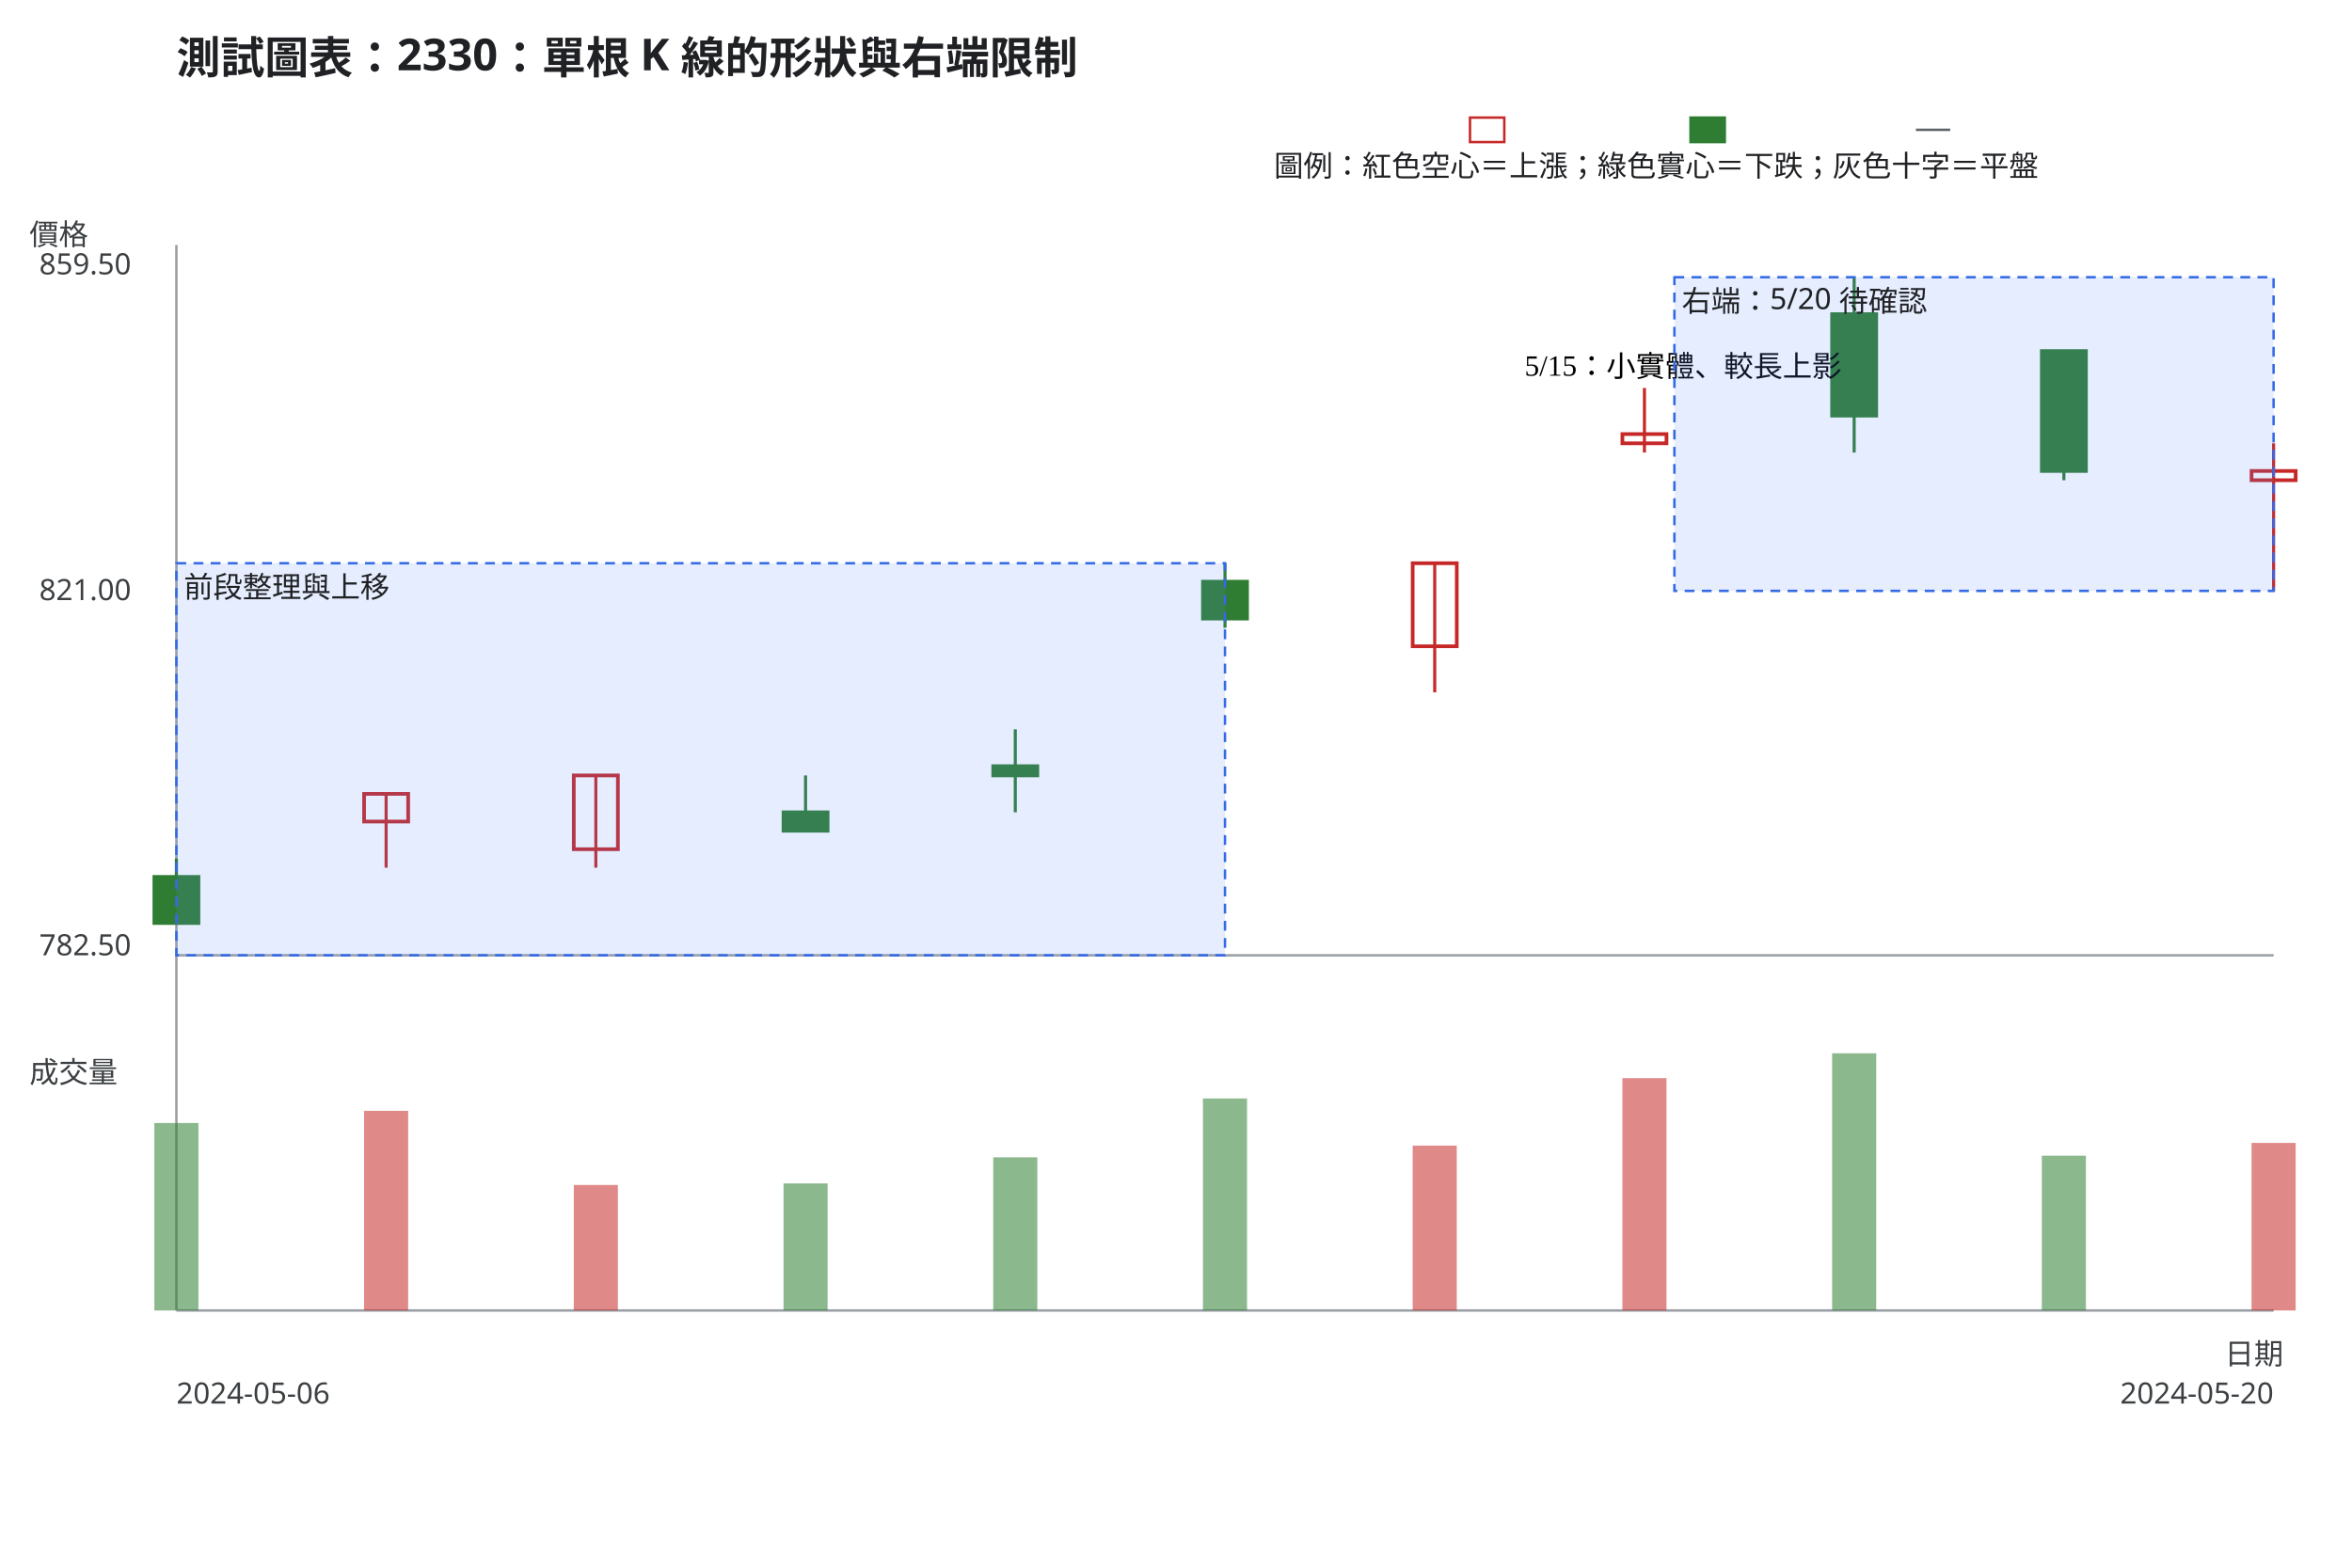
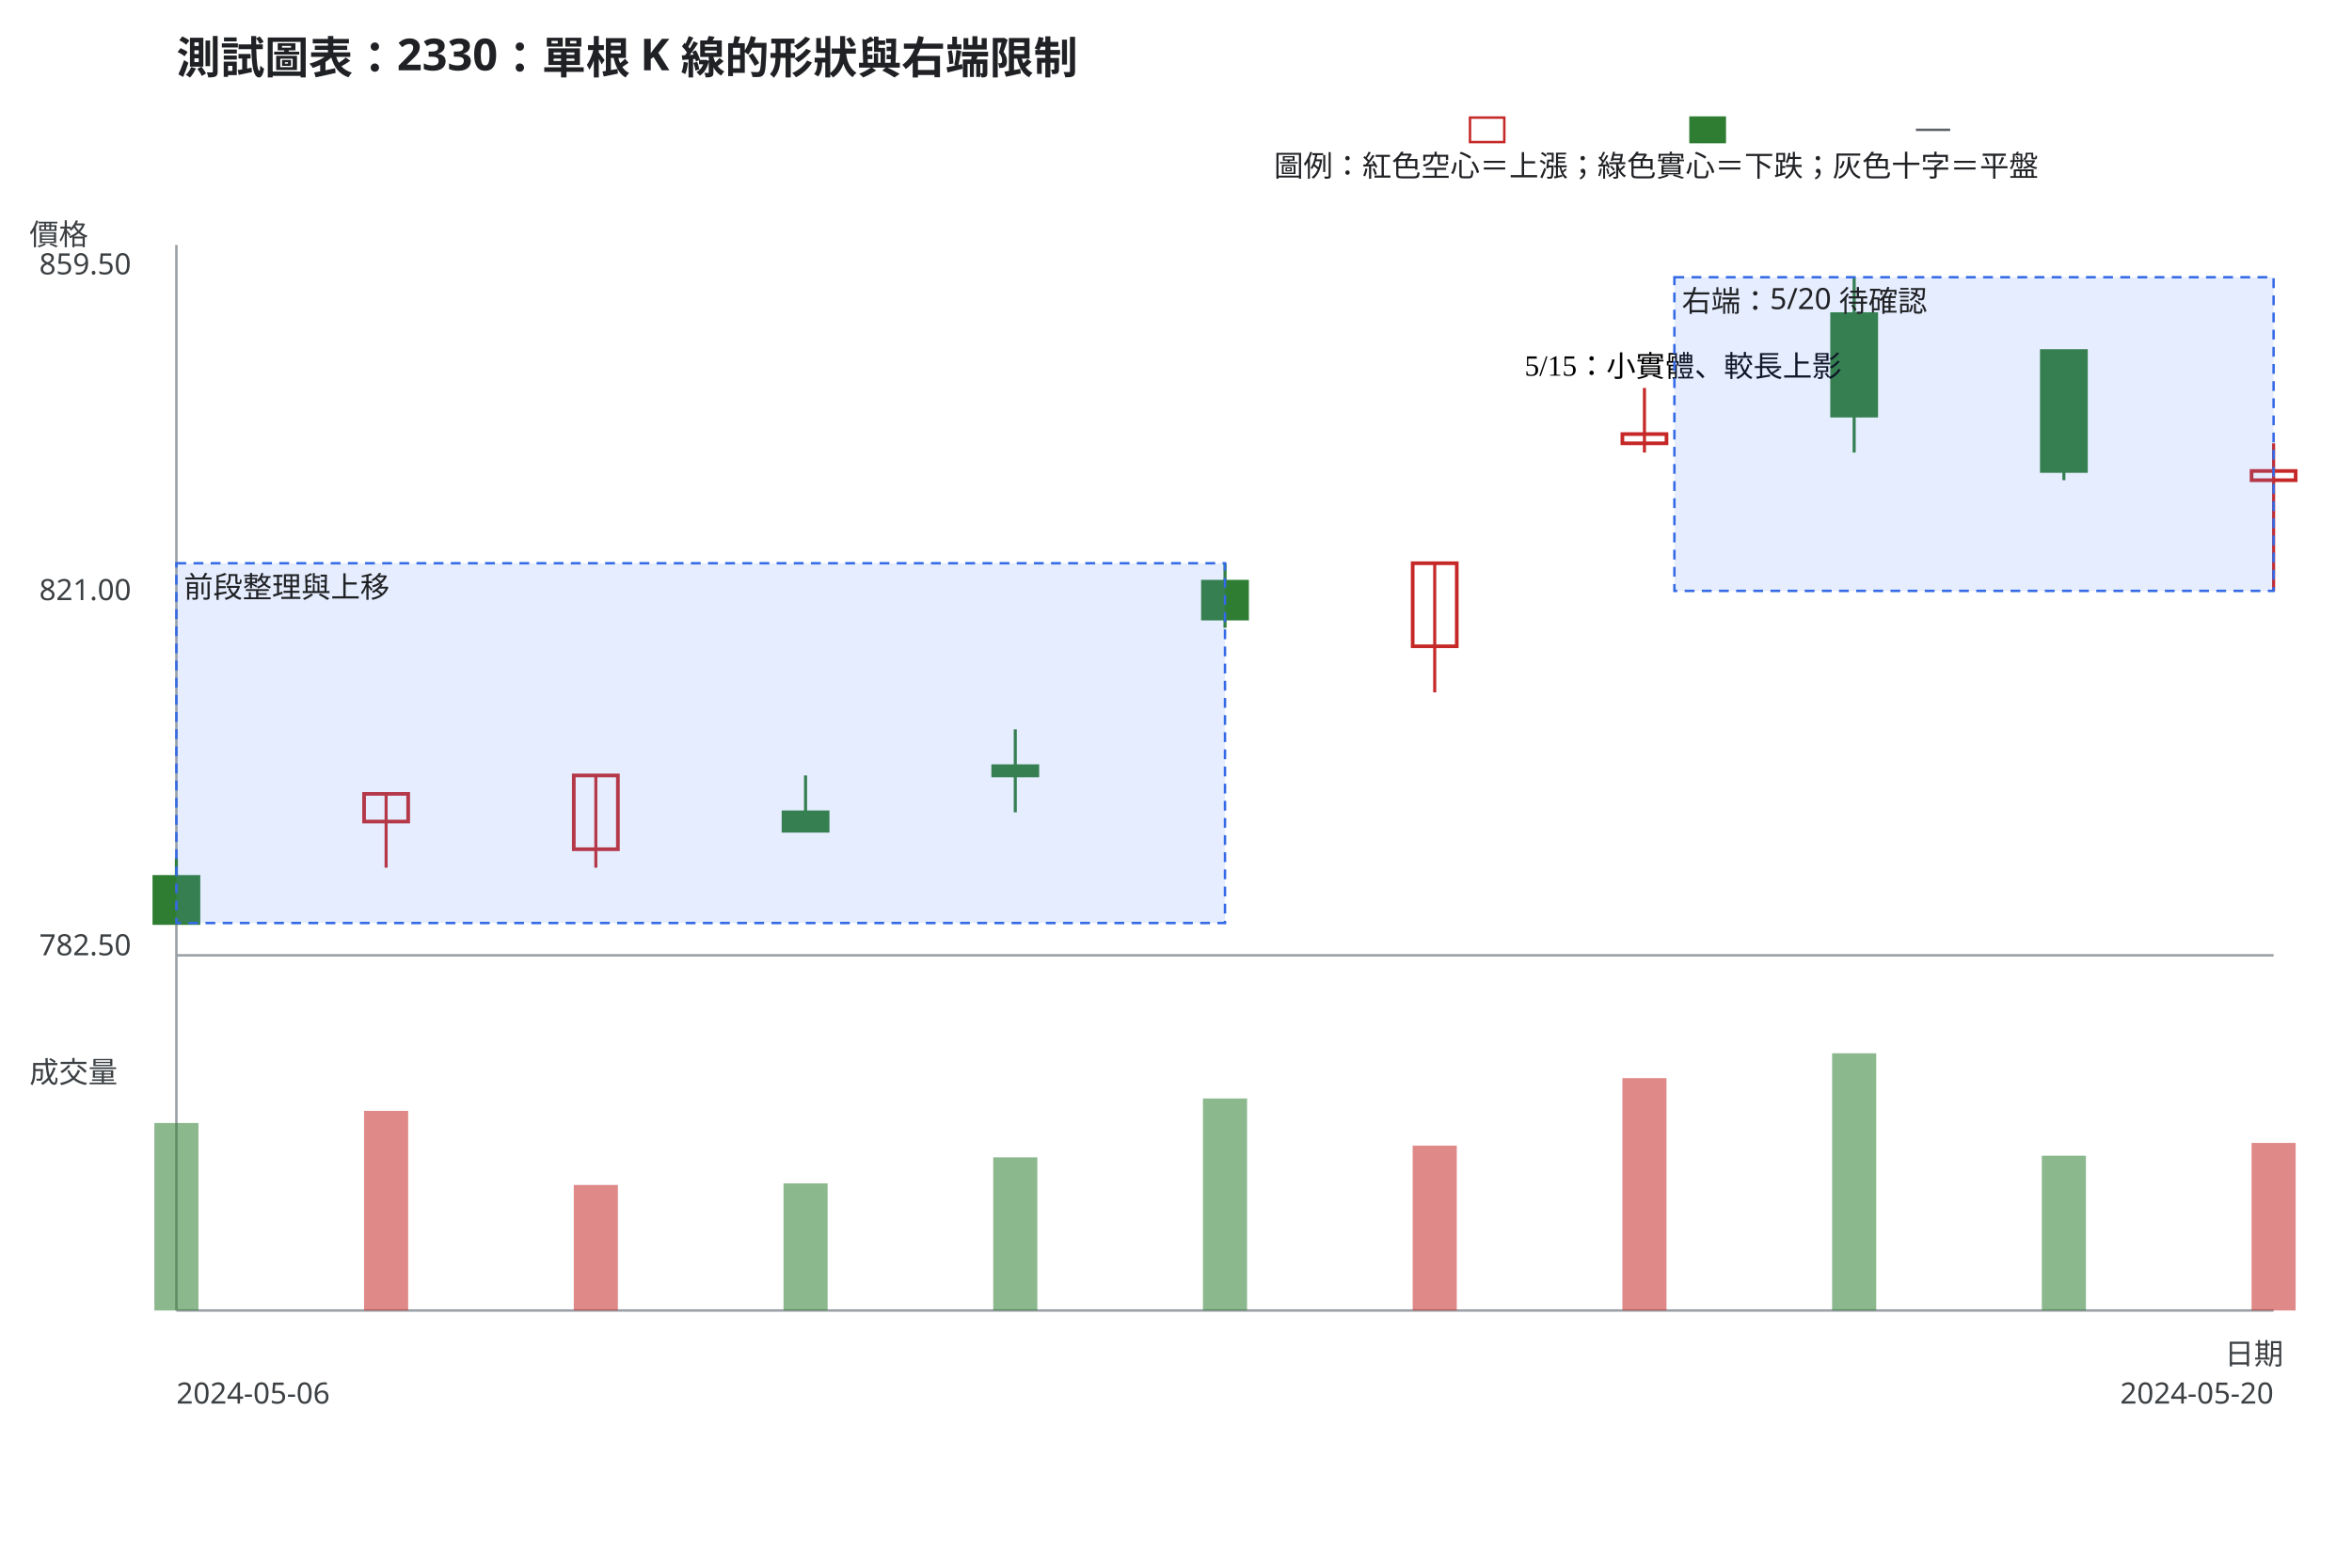
<svg xmlns="http://www.w3.org/2000/svg" aria-labelledby="chart-title chart-desc" height="640.00" role="img" viewBox="0 0 960.00 640.00" width="960.00">
  <style>.chart-heading{font:600 18px sans-serif;fill:#202124}.axis{stroke:#9aa0a6;stroke-width:1}.axis-label{font:12px sans-serif;fill:#3c4043}.legend-text,.annotation-label,.indicator-label{font:12px sans-serif;fill:#202124}.candle-wick{stroke-width:1.25}.volume-bar{fill-opacity:.55}.annotation{stroke-dasharray:4 3}.indicator-line{stroke-width:1.5}.sma{stroke:#1565c0}.ema{stroke:#8e24aa}.bollinger{stroke:#ef6c00}.atr{stroke:#455a64}.rsi{stroke:#00695c}.kd-k{stroke:#1565c0}.kd-d{stroke:#ef6c00}.macd{stroke:#6a1b9a}.macd-signal{stroke:#d81b60}.macd-histogram{stroke:#546e7a}</style>
  <defs>
    <marker id="arrowhead" markerHeight="6.00" markerWidth="6.00" orient="auto" refX="5.00" refY="3.00">
      <path d="M 0 0 L 6 3 L 0 6 z" fill="#5d4037" />
    </marker>
  </defs>
  <text class="chart-heading" x="72.00" y="30.00">測試圖表：2330：單根 K 線的形狀與右端限制</text>
  <g class="axes">
    <line class="axis" x1="72.00" x2="72.00" y1="100.00" y2="535.00" />
    <line class="axis" x1="72.00" x2="928.00" y1="390.00" y2="390.00" />
    <line class="axis" x1="72.00" x2="928.00" y1="535.00" y2="535.00" />
    <text class="axis-label" x="12.00" y="100.00">價格</text>
    <text class="axis-label" x="16.00" y="112.00">859.50</text>
    <text class="axis-label" x="16.00" y="245.00">821.00</text>
    <text class="axis-label" x="16.00" y="390.00">782.50</text>
    <text class="axis-label" x="12.00" y="442.00">成交量</text>
    <text class="axis-label" x="908.00" y="557.00">日期</text>
  </g>
  <g class="date-labels">
    <text class="axis-label" text-anchor="start" x="72.00" y="573.00">2024-05-06</text>
    <text class="axis-label" text-anchor="end" x="928.00" y="573.00">2024-05-20</text>
  </g>
  <g class="price-candles">
    <line class="candle-wick down" data-direction="down" stroke="#2e7d32" x1="72.00" x2="72.00" y1="350.45" y2="376.82" />
    <rect class="candle-body down solid" data-direction="down" fill="#2e7d32" height="18.83" stroke="#2e7d32" stroke-width="1.50" width="18.00" x="63.00" y="357.99" />
    <line class="candle-wick up" data-direction="up" stroke="#c62828" x1="157.60" x2="157.60" y1="324.09" y2="354.22" />
    <rect class="candle-body up hollow" data-direction="up" fill="none" height="11.30" stroke="#c62828" stroke-width="1.50" width="18.00" x="148.60" y="324.09" />
    <line class="candle-wick up" data-direction="up" stroke="#c62828" x1="243.20" x2="243.20" y1="316.56" y2="354.22" />
    <rect class="candle-body up hollow" data-direction="up" fill="none" height="30.13" stroke="#c62828" stroke-width="1.50" width="18.00" x="234.20" y="316.56" />
    <line class="candle-wick down" data-direction="down" stroke="#2e7d32" x1="328.80" x2="328.80" y1="316.56" y2="339.16" />
    <rect class="candle-body down solid" data-direction="down" fill="#2e7d32" height="7.53" stroke="#2e7d32" stroke-width="1.50" width="18.00" x="319.80" y="331.62" />
    <line class="candle-wick down" data-direction="down" stroke="#2e7d32" x1="414.40" x2="414.40" y1="297.73" y2="331.62" />
    <rect class="candle-body down solid" data-direction="down" fill="#2e7d32" height="3.77" stroke="#2e7d32" stroke-width="1.50" width="18.00" x="405.40" y="312.79" />
    <line class="candle-wick down" data-direction="down" stroke="#2e7d32" x1="500.00" x2="500.00" y1="229.94" y2="256.30" />
    <rect class="candle-body down solid" data-direction="down" fill="#2e7d32" height="15.06" stroke="#2e7d32" stroke-width="1.50" width="18.00" x="491.00" y="237.47" />
    <line class="candle-wick up" data-direction="up" stroke="#c62828" x1="585.60" x2="585.60" y1="229.94" y2="282.66" />
    <rect class="candle-body up hollow" data-direction="up" fill="none" height="33.90" stroke="#c62828" stroke-width="1.50" width="18.00" x="576.60" y="229.94" />
    <line class="candle-wick up" data-direction="up" stroke="#c62828" x1="671.20" x2="671.20" y1="158.38" y2="184.74" />
    <rect class="candle-body up hollow" data-direction="up" fill="none" height="3.77" stroke="#c62828" stroke-width="1.50" width="18.00" x="662.20" y="177.21" />
    <line class="candle-wick down" data-direction="down" stroke="#2e7d32" x1="756.80" x2="756.80" y1="113.18" y2="184.74" />
    <rect class="candle-body down solid" data-direction="down" fill="#2e7d32" height="41.43" stroke="#2e7d32" stroke-width="1.50" width="18.00" x="747.80" y="128.25" />
    <line class="candle-wick down" data-direction="down" stroke="#2e7d32" x1="842.40" x2="842.40" y1="143.31" y2="196.04" />
    <rect class="candle-body down solid" data-direction="down" fill="#2e7d32" height="48.96" stroke="#2e7d32" stroke-width="1.50" width="18.00" x="833.40" y="143.31" />
    <line class="candle-wick up" data-direction="up" stroke="#c62828" x1="928.00" x2="928.00" y1="180.97" y2="241.23" />
    <rect class="candle-body up hollow" data-direction="up" fill="none" height="3.77" stroke="#c62828" stroke-width="1.50" width="18.00" x="919.00" y="192.27" />
  </g>
  <g class="volume-bars">
    <rect class="volume-bar down" data-direction="down" fill="#2e7d32" height="76.54" width="18.00" x="63.00" y="458.46" />
    <rect class="volume-bar up" data-direction="up" fill="#c62828" height="81.50" width="18.00" x="148.60" y="453.50" />
    <rect class="volume-bar up" data-direction="up" fill="#c62828" height="51.25" width="18.00" x="234.20" y="483.75" />
    <rect class="volume-bar down" data-direction="down" fill="#2e7d32" height="51.88" width="18.00" x="319.80" y="483.12" />
    <rect class="volume-bar down" data-direction="down" fill="#2e7d32" height="62.53" width="18.00" x="405.40" y="472.47" />
    <rect class="volume-bar down" data-direction="down" fill="#2e7d32" height="86.55" width="18.00" x="491.00" y="448.45" />
    <rect class="volume-bar up" data-direction="up" fill="#c62828" height="67.31" width="18.00" x="576.60" y="467.69" />
    <rect class="volume-bar up" data-direction="up" fill="#c62828" height="94.86" width="18.00" x="662.20" y="440.14" />
    <rect class="volume-bar down" data-direction="down" fill="#2e7d32" height="105.00" width="18.00" x="747.80" y="430.00" />
    <rect class="volume-bar down" data-direction="down" fill="#2e7d32" height="63.20" width="18.00" x="833.40" y="471.80" />
    <rect class="volume-bar up" data-direction="up" fill="#c62828" height="68.41" width="18.00" x="919.00" y="466.59" />
  </g>
  <g class="legend">
    <rect class="legend-up hollow" fill="none" height="10.00" stroke="#c62828" width="14.00" x="600.00" y="48.00" />
    <rect class="legend-down solid" fill="#2e7d32" height="10.00" stroke="#2e7d32" width="14.00" x="690.00" y="48.00" />
    <line class="legend-doji cross" stroke="#5f6368" x1="782.00" x2="796.00" y1="53.00" y2="53.00" />
    <text class="legend-text" x="520.00" y="72.00">圖例：紅色空心＝上漲；綠色實心＝下跌；灰色十字＝平盤</text>
  </g>
  <g class="annotations">
    <text class="annotation label" data-annotation="label" x="622.29" y="153.38">5/15：小實體、較長上影</text>
-     <rect class="annotation zone" data-annotation="zone" fill="#5b8ff9" fill-opacity="0.16" height="160.06" stroke="#356ae6" width="428.00" x="72.00" y="229.94" />
+     <rect class="annotation zone" data-annotation="zone" fill="#5b8ff9" fill-opacity="0.16" height="146.88" stroke="#356ae6" width="428.00" x="72.00" y="229.94" />
    <text class="annotation-label" x="75.00" y="243.94">前段整理與上移</text>
    <rect class="annotation zone" data-annotation="zone" fill="#5b8ff9" fill-opacity="0.16" height="128.05" stroke="#356ae6" width="244.57" x="683.43" y="113.18" />
    <text class="annotation-label" x="686.43" y="127.18">右端：5/20 待確認</text>
  </g>
</svg>
